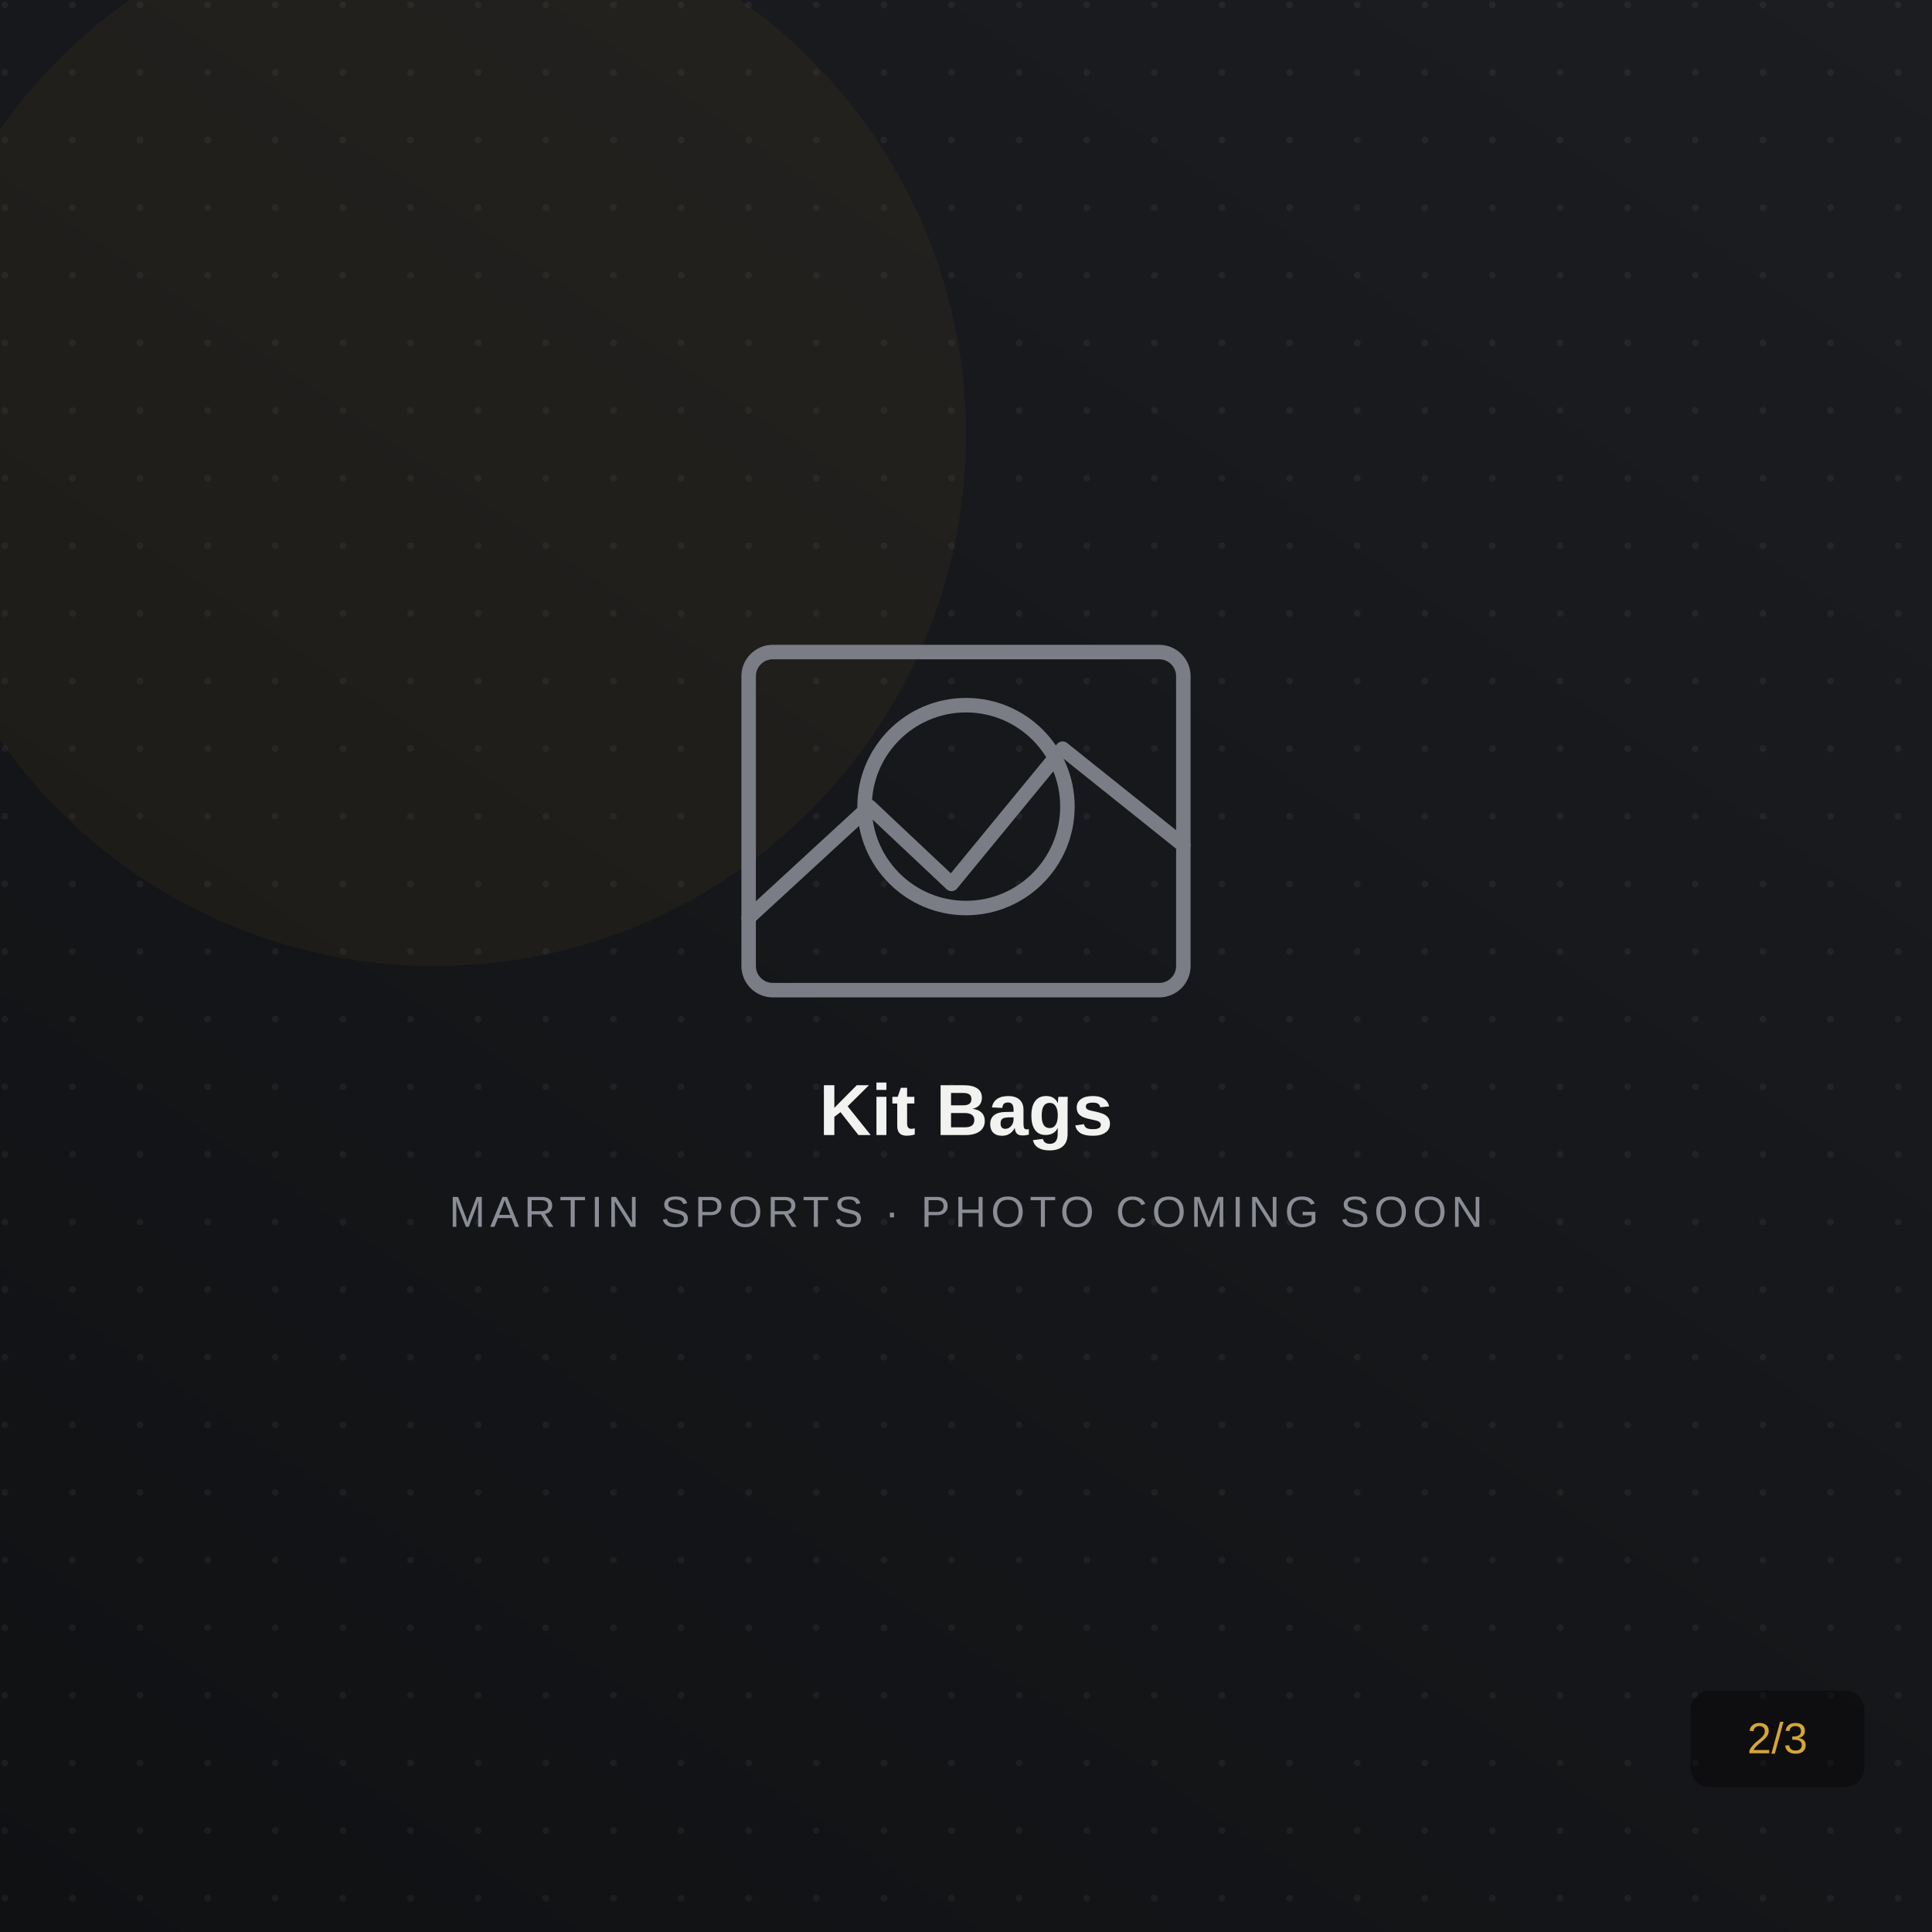
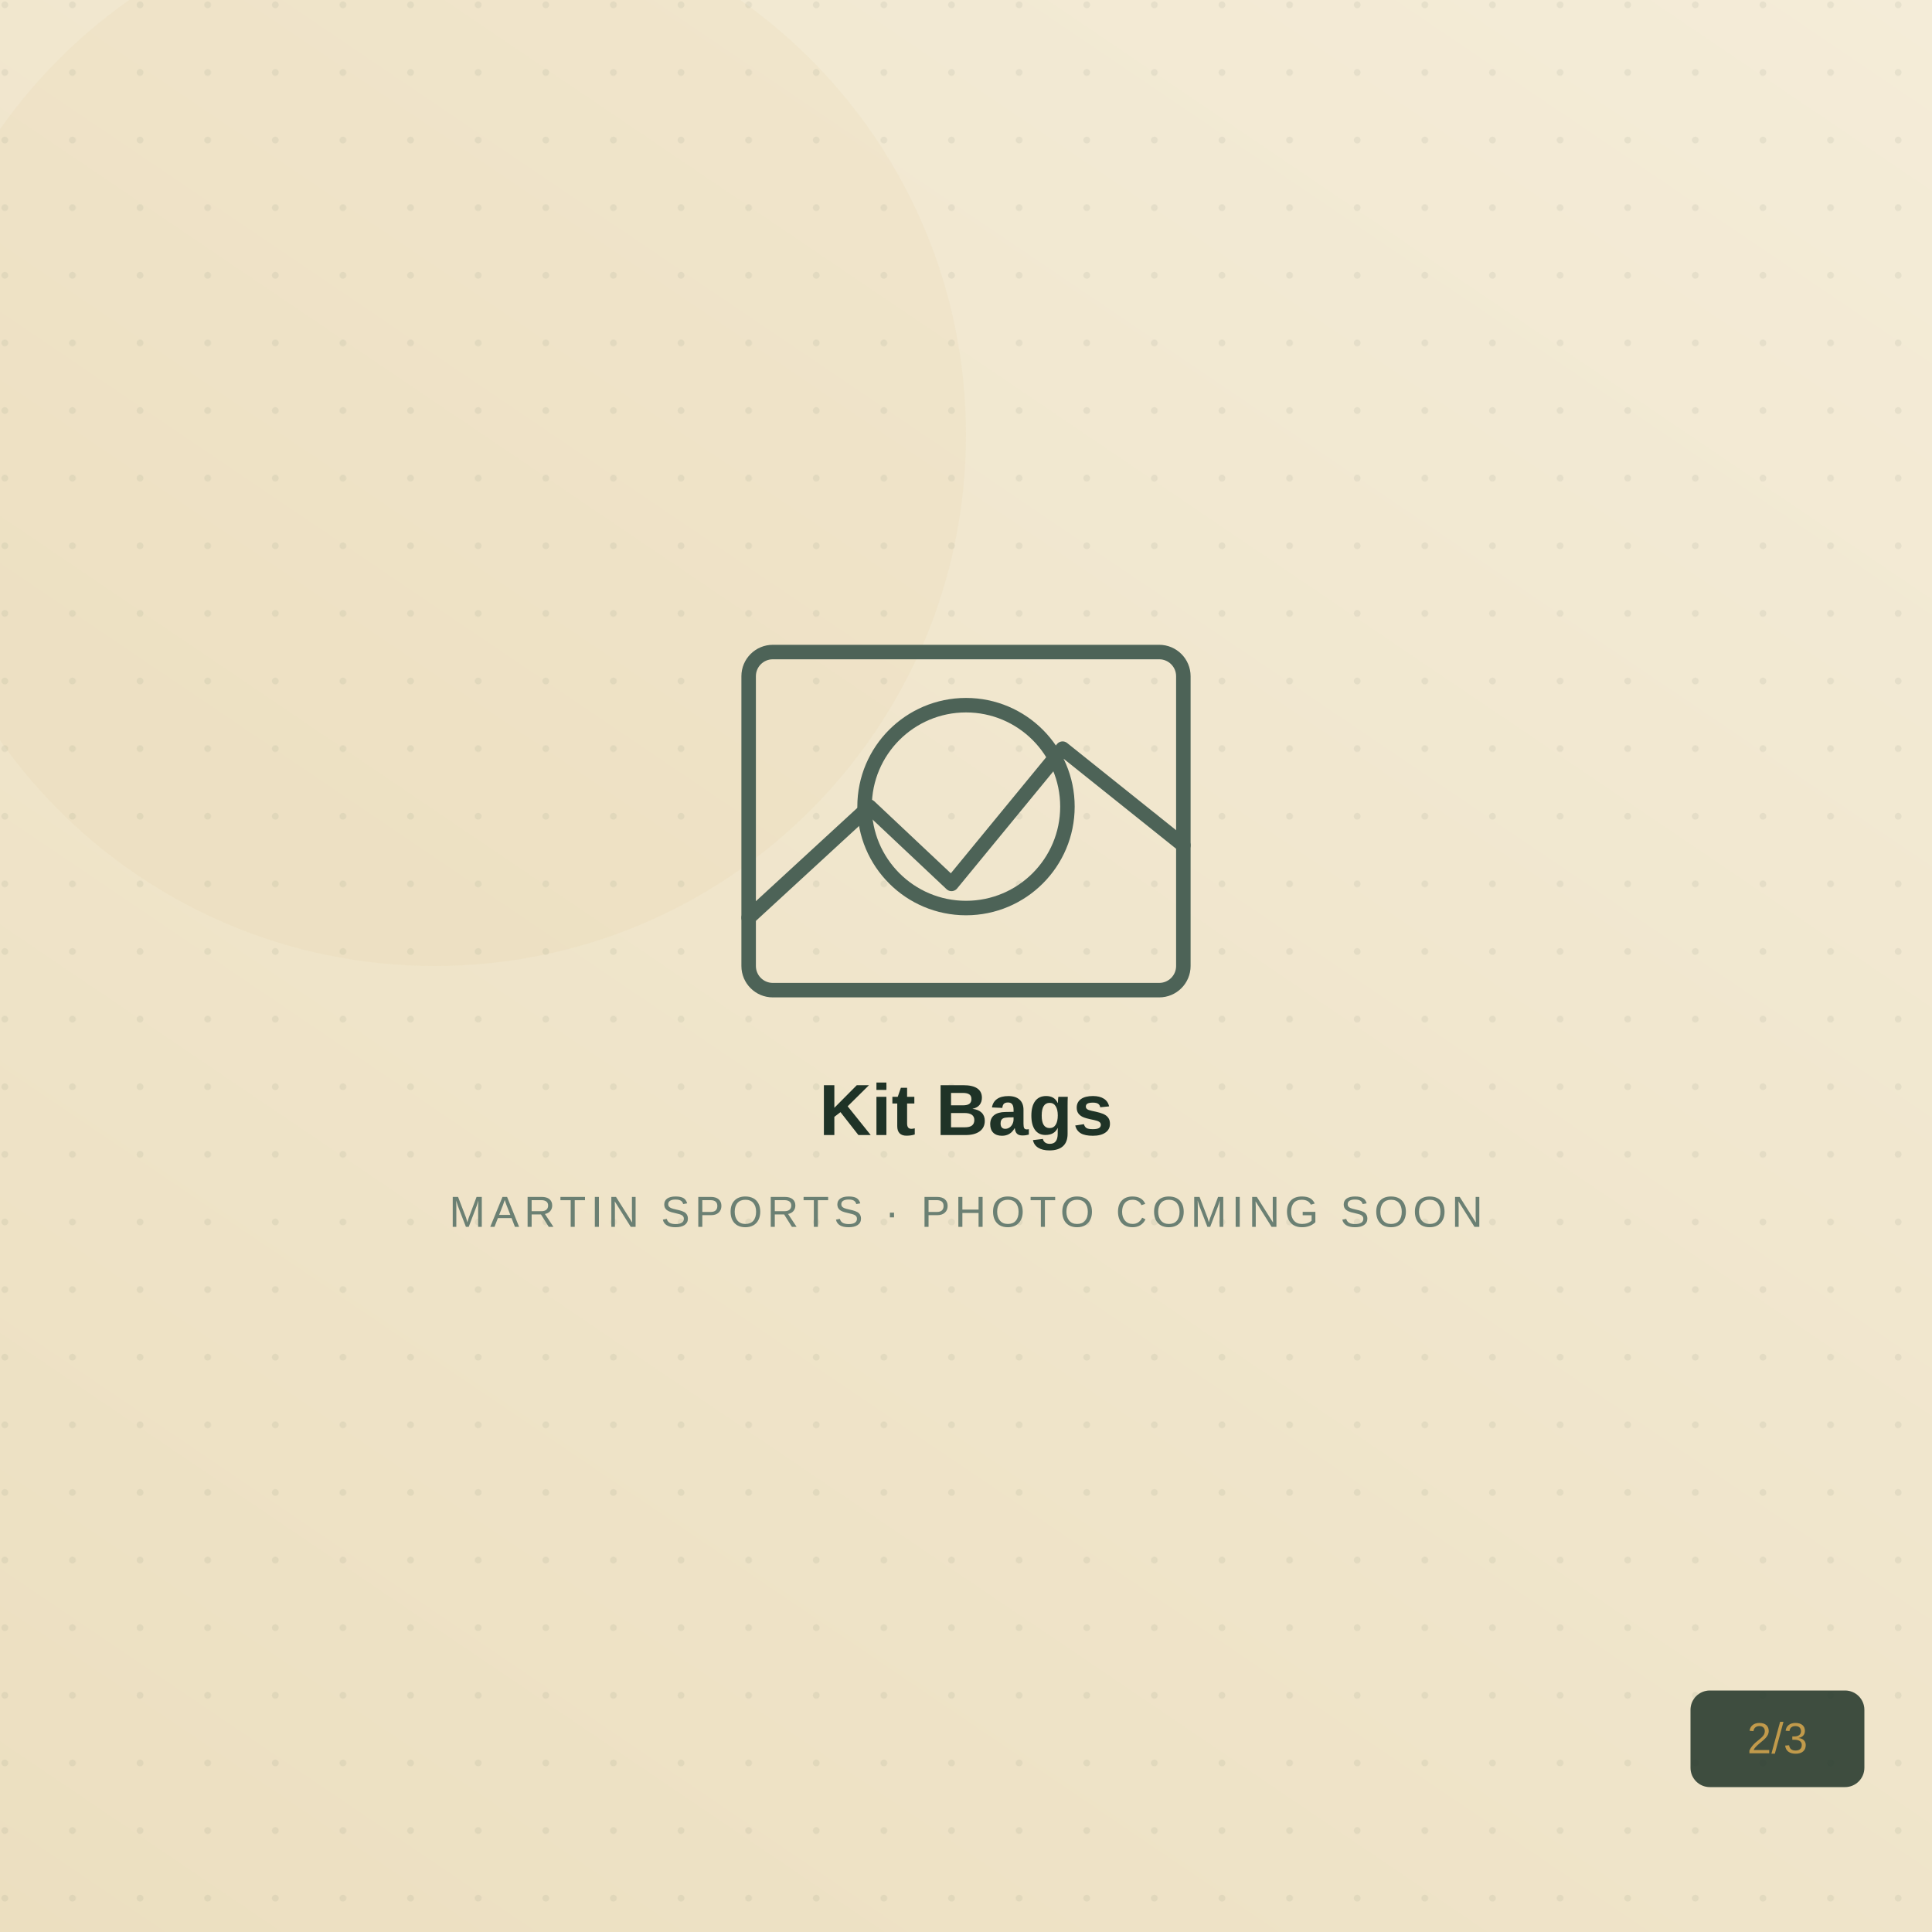
<svg xmlns="http://www.w3.org/2000/svg" viewBox="0 0 800 800">
  <defs>
    <linearGradient id="bg" x1="0%" y1="0%" x2="100%" y2="100%" gradientTransform="rotate(80 0.5 0.5)">
-       <stop offset="0%" stop-color="#1c1d21" />
-       <stop offset="100%" stop-color="#101113" />
+       <stop offset="0%" stop-color="#f4ecd8" />
+       <stop offset="100%" stop-color="#ecdfc0" />
    </linearGradient>
    <pattern id="dots" width="28" height="28" patternUnits="userSpaceOnUse">
-       <circle cx="2" cy="2" r="1.4" fill="#ffffff" fill-opacity="0.05" />
+       <circle cx="2" cy="2" r="1.4" fill="#1f3327" fill-opacity="0.06" />
    </pattern>
  </defs>
  <rect width="800" height="800" fill="url(#bg)" />
  <rect width="800" height="800" fill="url(#dots)" />
-   <circle cx="180" cy="180" r="220" fill="#d4a637" fill-opacity="0.05" />
-   <g transform="translate(400 340)" stroke="#7a7d85" stroke-width="6" fill="none" stroke-linejoin="round" stroke-linecap="round">
+   <circle cx="180" cy="180" r="220" fill="#c19a4b" fill-opacity="0.05" />
+   <g transform="translate(400 340)" stroke="#4d6357" stroke-width="6" fill="none" stroke-linejoin="round" stroke-linecap="round">
    <rect x="-90" y="-70" width="180" height="140" rx="10" />
    <circle cx="0" cy="-6" r="42" />
    <path d="M -90 40 L -40 -6 L -6 26 L 40 -30 L 90 10" />
  </g>
-   <text x="400" y="470" font-family="Arial, sans-serif" font-size="30" font-weight="700" fill="#f2f2f0" text-anchor="middle">Kit Bags</text>
-   <text x="400" y="508" font-family="Arial, sans-serif" font-size="18" letter-spacing="2" fill="#8a8d95" text-anchor="middle">MARTIN SPORTS · PHOTO COMING SOON</text>
-   <rect x="700" y="700" width="72" height="40" rx="8" fill="#000000" fill-opacity="0.35" />
-   <text x="736" y="726" font-family="Arial, sans-serif" font-size="18" fill="#d4a637" text-anchor="middle">2/3</text>
+   <text x="400" y="470" font-family="Arial, sans-serif" font-size="30" font-weight="700" fill="#1f3327" text-anchor="middle">Kit Bags</text>
+   <text x="400" y="508" font-family="Arial, sans-serif" font-size="18" letter-spacing="2" fill="#6b8073" text-anchor="middle">MARTIN SPORTS · PHOTO COMING SOON</text>
+   <rect x="700" y="700" width="72" height="40" rx="8" fill="#1f3327" fill-opacity="0.85" />
+   <text x="736" y="726" font-family="Arial, sans-serif" font-size="18" fill="#c19a4b" text-anchor="middle">2/3</text>
</svg>
